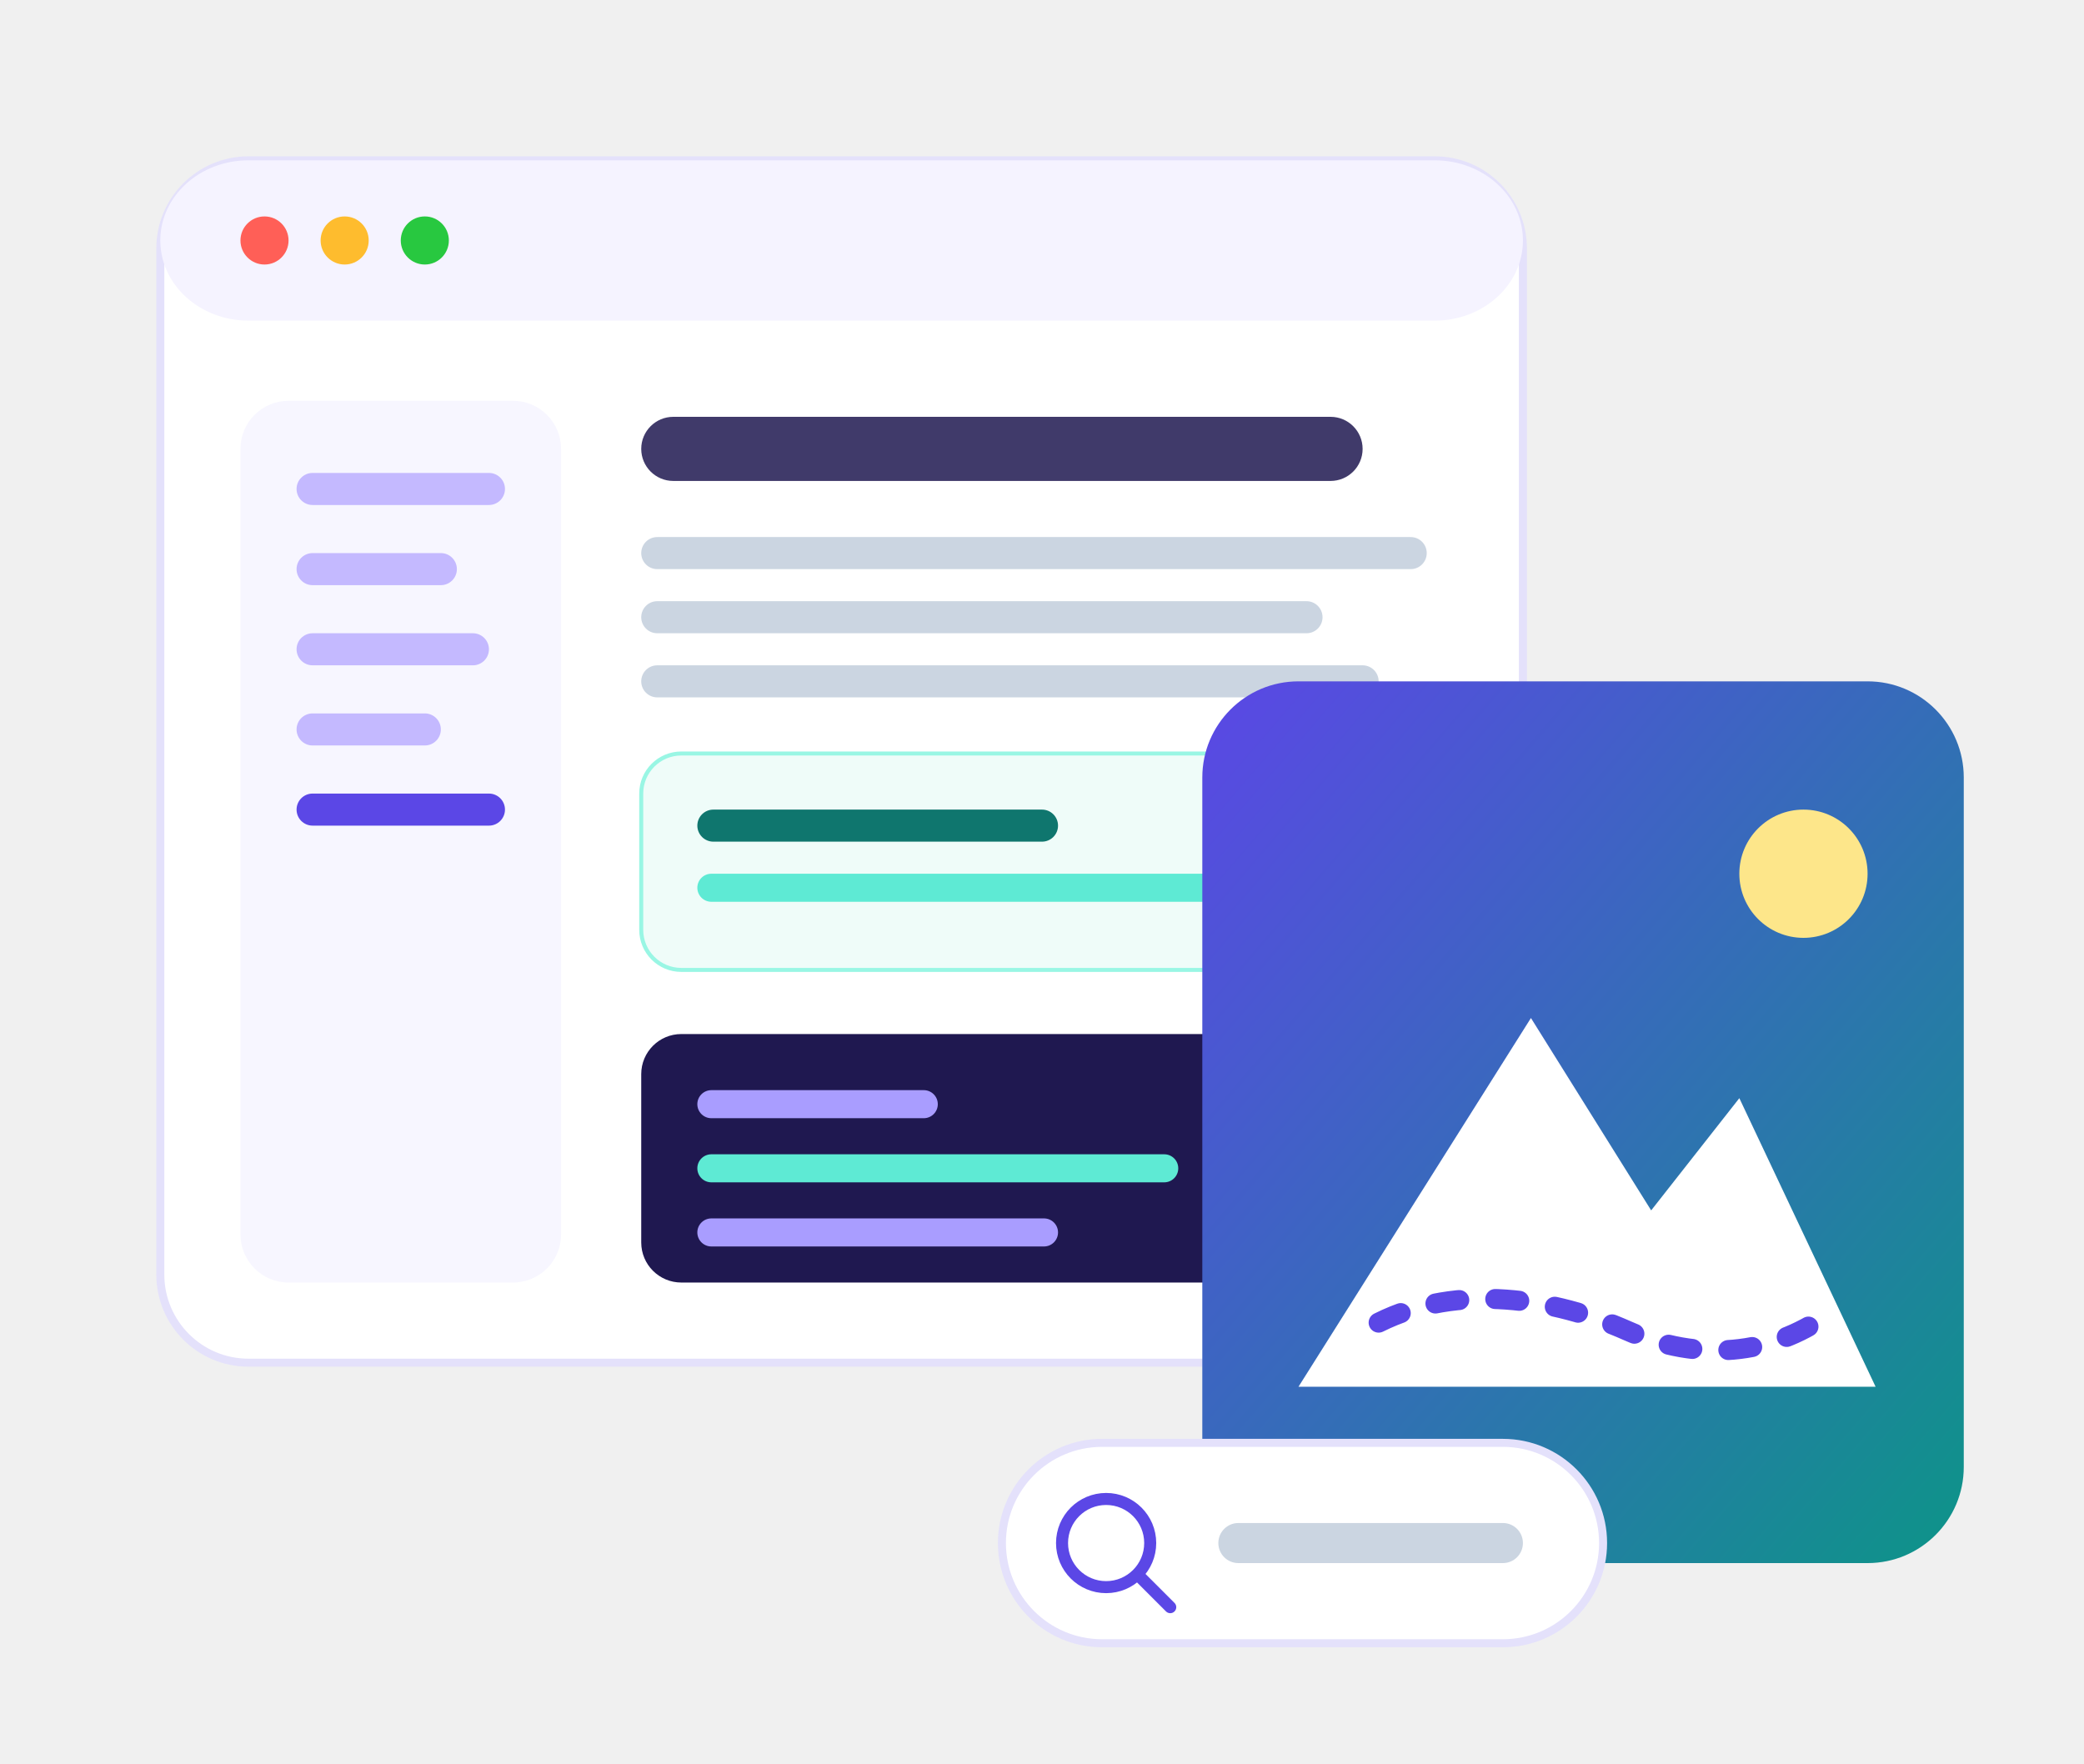
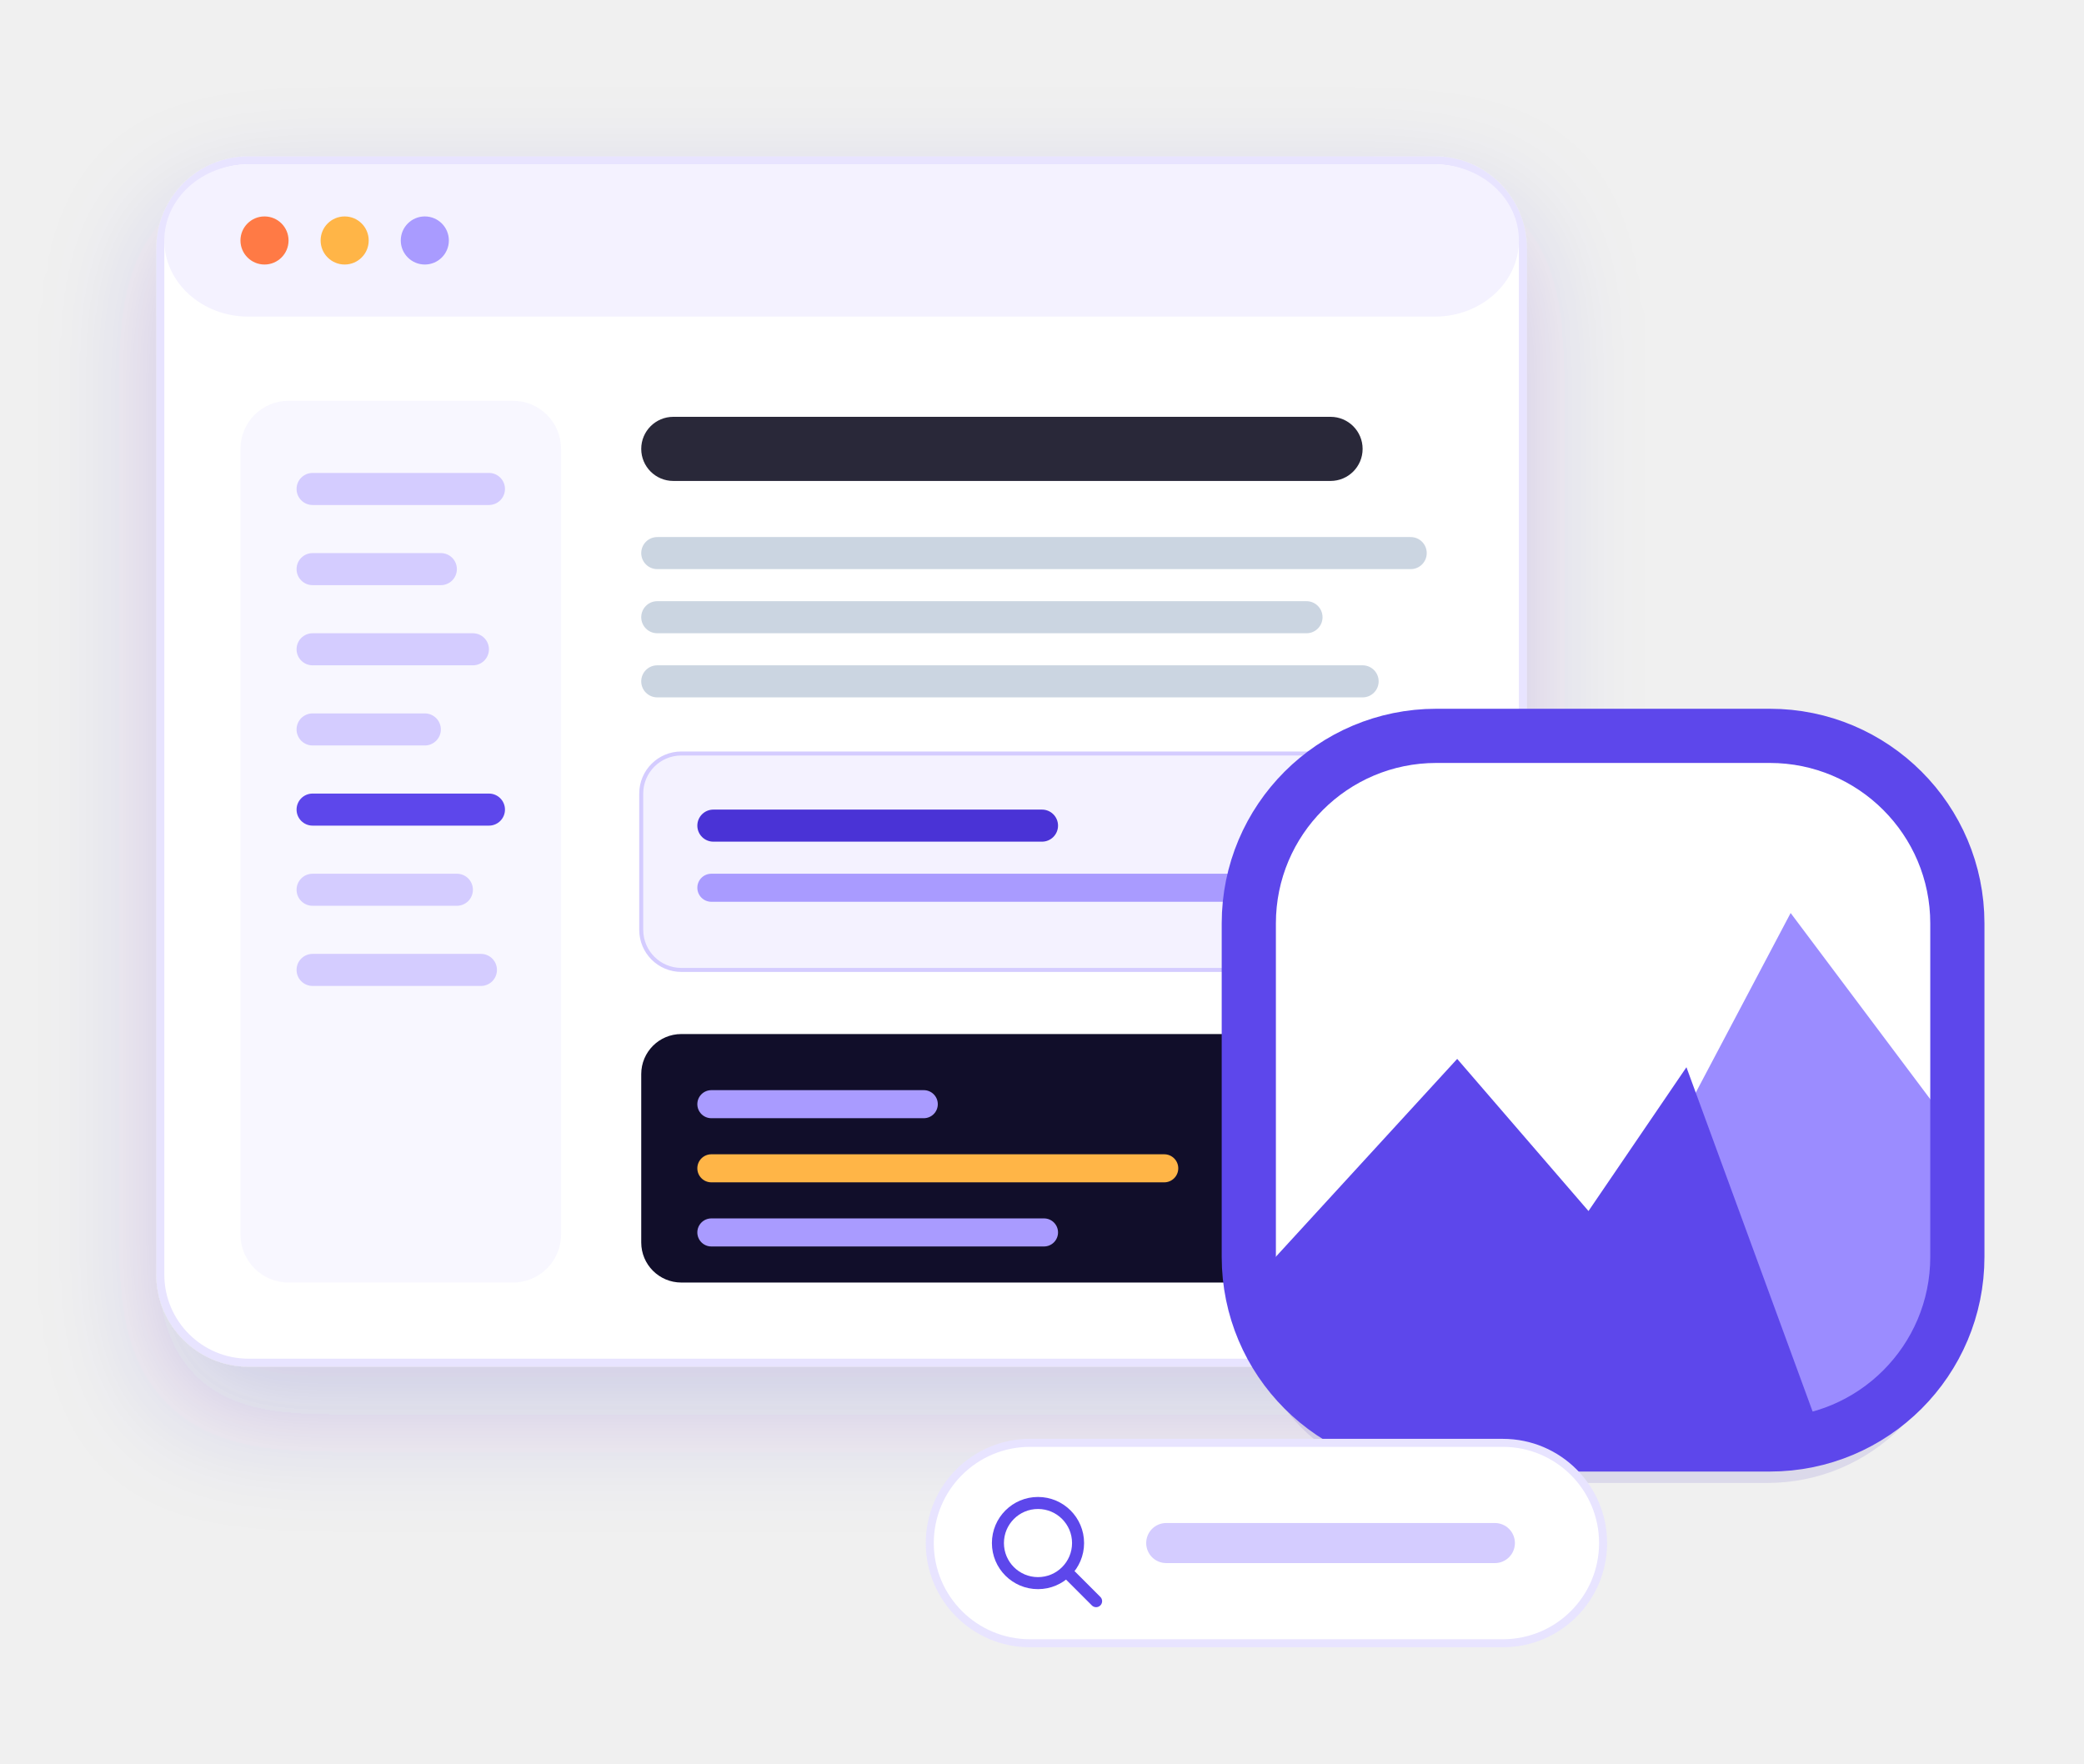
<svg xmlns="http://www.w3.org/2000/svg" viewBox="0 0 520 440" role="img" aria-label="Tourtify documentation">
  <defs>
-     <linearGradient id="g" x1="0" y1="0" x2="1" y2="1">
-       <stop offset="0" stop-color="#5b47e6" />
-       <stop offset="1" stop-color="#0d9488" />
-     </linearGradient>
-     <linearGradient id="s" x1="0" y1="0" x2="0" y2="1">
-       <stop offset="0" stop-color="#ede9fe" />
-       <stop offset="1" stop-color="#ccfbf1" />
-     </linearGradient>
+     <clipPath id="mk">
+       <rect x="3" y="3" width="34" height="34" rx="9" />
+     </clipPath>
+     <filter id="sh" x="-20%" y="-20%" width="140%" height="150%">
+       <feDropShadow dx="0" dy="12" stdDeviation="14" flood-color="#3d29b8" flood-opacity=".18" />
+     </filter>
  </defs>
-   <rect x="40" y="40" width="340" height="300" rx="22" fill="#fff" stroke="#e4e1fb" stroke-width="2" />
-   <rect x="40" y="40" width="340" height="40" rx="22" fill="#f5f3ff" />
-   <circle cx="66" cy="60" r="6" fill="#ff5f57" />
-   <circle cx="86" cy="60" r="6" fill="#febc2e" />
-   <circle cx="106" cy="60" r="6" fill="#28c840" />
-   <rect x="60" y="100" width="80" height="220" rx="12" fill="#f7f6ff" />
-   <g fill="#c4b9ff">
+   <g filter="url(#sh)">
+     <rect x="40" y="40" width="340" height="300" rx="22" fill="#fff" stroke="#e8e4ff" stroke-width="2" />
+   </g>
+   <rect x="41" y="41" width="338" height="38" rx="21" fill="#f4f2ff" />
+   <circle cx="66" cy="60" r="6" fill="#ff7a45" />
+   <circle cx="86" cy="60" r="6" fill="#ffb547" />
+   <circle cx="106" cy="60" r="6" fill="#a99bff" />
+   <rect x="60" y="100" width="80" height="220" rx="12" fill="#f8f7ff" />
+   <g fill="#d4ccff">
    <rect x="74" y="118" width="52" height="8" rx="4" />
    <rect x="74" y="138" width="40" height="8" rx="4" />
    <rect x="74" y="158" width="48" height="8" rx="4" />
    <rect x="74" y="178" width="36" height="8" rx="4" />
  </g>
-   <rect x="74" y="198" width="52" height="8" rx="4" fill="#5b47e6" />
-   <rect x="160" y="104" width="180" height="16" rx="8" fill="#1f1850" opacity=".85" />
+   <rect x="74" y="198" width="52" height="8" rx="4" fill="#5d47eb" />
+   <g fill="#d4ccff">
+     <rect x="74" y="218" width="44" height="8" rx="4" />
+     <rect x="74" y="238" width="50" height="8" rx="4" />
+   </g>
+   <rect x="160" y="104" width="180" height="16" rx="8" fill="#0d0b1f" opacity=".88" />
  <g fill="#cbd5e1">
    <rect x="160" y="134" width="196" height="8" rx="4" />
    <rect x="160" y="150" width="170" height="8" rx="4" />
    <rect x="160" y="166" width="184" height="8" rx="4" />
  </g>
-   <rect x="160" y="188" width="200" height="54" rx="10" fill="#effcf9" stroke="#99f6e4" />
-   <rect x="174" y="202" width="90" height="8" rx="4" fill="#0f766e" />
-   <rect x="174" y="218" width="150" height="7" rx="3.5" fill="#5eead4" />
-   <rect x="160" y="258" width="200" height="62" rx="10" fill="#1f1850" />
-   <g fill="#a99dff">
+   <rect x="160" y="188" width="200" height="54" rx="10" fill="#f4f2ff" stroke="#d4ccff" />
+   <rect x="174" y="202" width="90" height="8" rx="4" fill="#4a33d6" />
+   <rect x="174" y="218" width="150" height="7" rx="3.5" fill="#a99bff" />
+   <rect x="160" y="258" width="200" height="62" rx="10" fill="#110e2a" />
+   <g fill="#a99bff">
    <rect x="174" y="272" width="60" height="7" rx="3.5" />
-     <rect x="174" y="288" width="120" height="7" rx="3.5" fill="#5eead4" />
+     <rect x="174" y="288" width="120" height="7" rx="3.5" fill="#ffb547" />
    <rect x="174" y="304" width="90" height="7" rx="3.5" />
  </g>
-   <g transform="translate(300 170)">
-     <rect width="190" height="220" rx="24" fill="url(#g)" />
-     <path d="M24 176 82 84l30 48 22-28 34 72Z" fill="#fff" />
-     <path d="M44 160c20-10 44-6 62 2s36 6 50-4" fill="none" stroke="#5b47e6" stroke-width="5" stroke-linecap="round" stroke-dasharray="6 9" />
-     <circle cx="150" cy="48" r="16" fill="#fde68a" />
+   <rect x="311" y="183" width="177" height="177" rx="47" fill="#3d29b8" opacity=".12" transform="translate(0 10)" />
+   <g transform="translate(296 168) scale(5.2)">
+     <rect x="3" y="3" width="34" height="34" rx="9" fill="#fff" />
+     <g clip-path="url(#mk)">
+       <path d="M15 38 29 11.5 38 23.5V38Z" fill="#9B8CFF" />
+       <path d="M2 38V30.5L13 18.5 19.3 25.8 24 18.9 31 38Z" fill="#5D47EB" />
+     </g>
+     <rect x="3" y="3" width="34" height="34" rx="9" fill="none" stroke="#5D47EB" stroke-width="2.6" />
  </g>
-   <g transform="translate(250 360)">
-     <rect width="150" height="50" rx="25" fill="#fff" stroke="#e4e1fb" stroke-width="2" />
-     <circle cx="26" cy="25" r="11" fill="none" stroke="#5b47e6" stroke-width="3" />
-     <path d="m34 33 8 8" stroke="#5b47e6" stroke-width="3" stroke-linecap="round" />
-     <rect x="54" y="20" width="76" height="10" rx="5" fill="#cbd5e1" />
+   <g transform="translate(232 360)">
+     <rect width="168" height="50" rx="25" fill="#fff" stroke="#e8e4ff" stroke-width="2" />
+     <circle cx="27" cy="25" r="10" fill="none" stroke="#5d47eb" stroke-width="3" />
+     <path d="m34.5 32.5 7 7" stroke="#5d47eb" stroke-width="3" stroke-linecap="round" />
+     <rect x="54" y="20" width="92" height="10" rx="5" fill="#d4ccff" />
  </g>
</svg>
